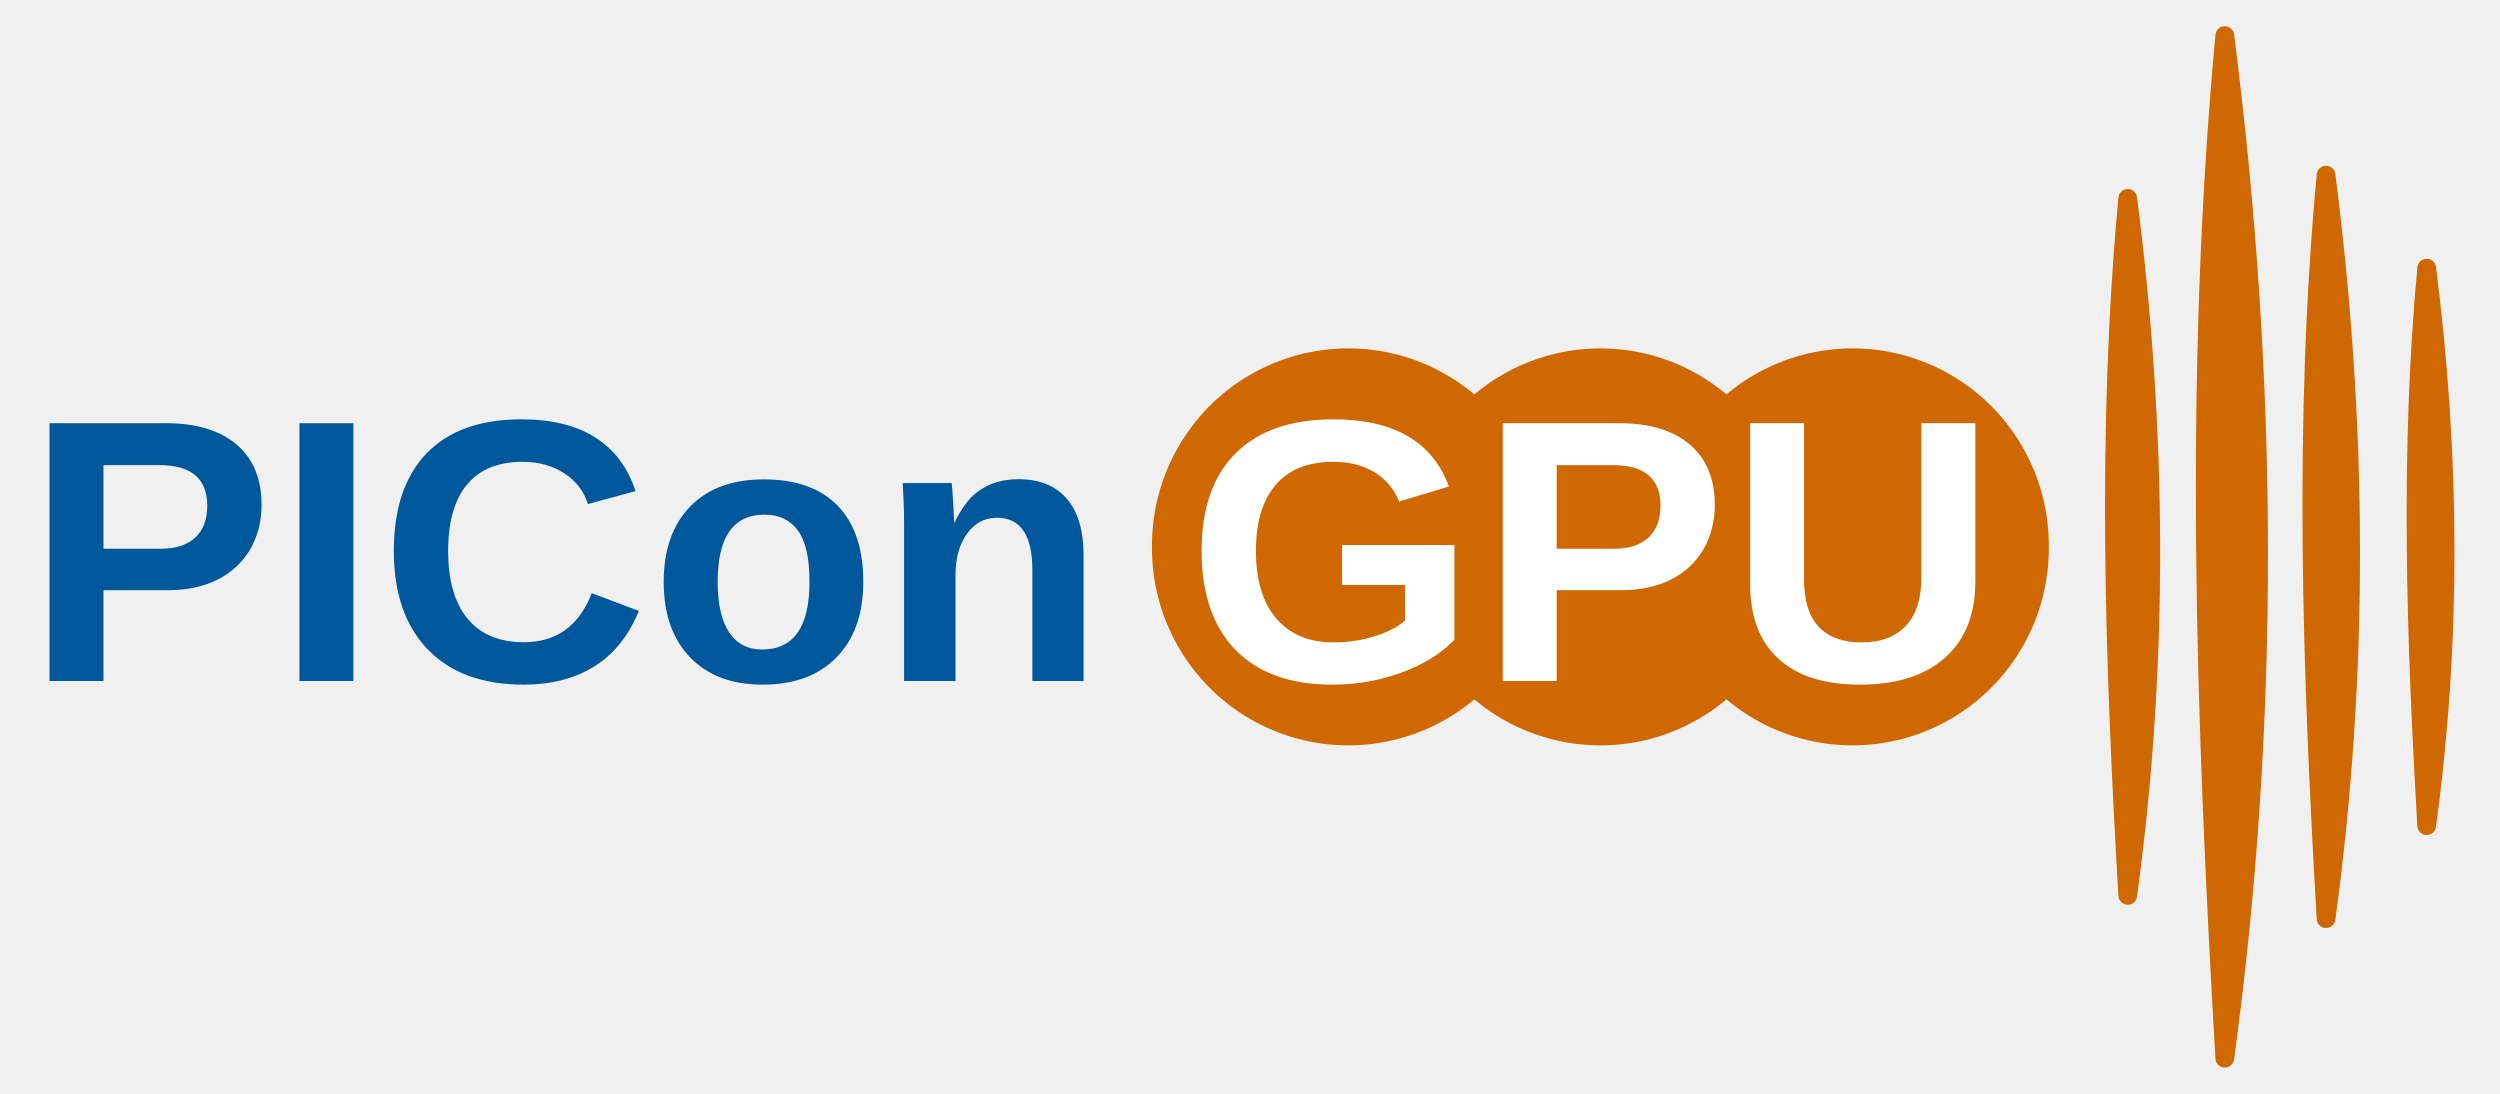
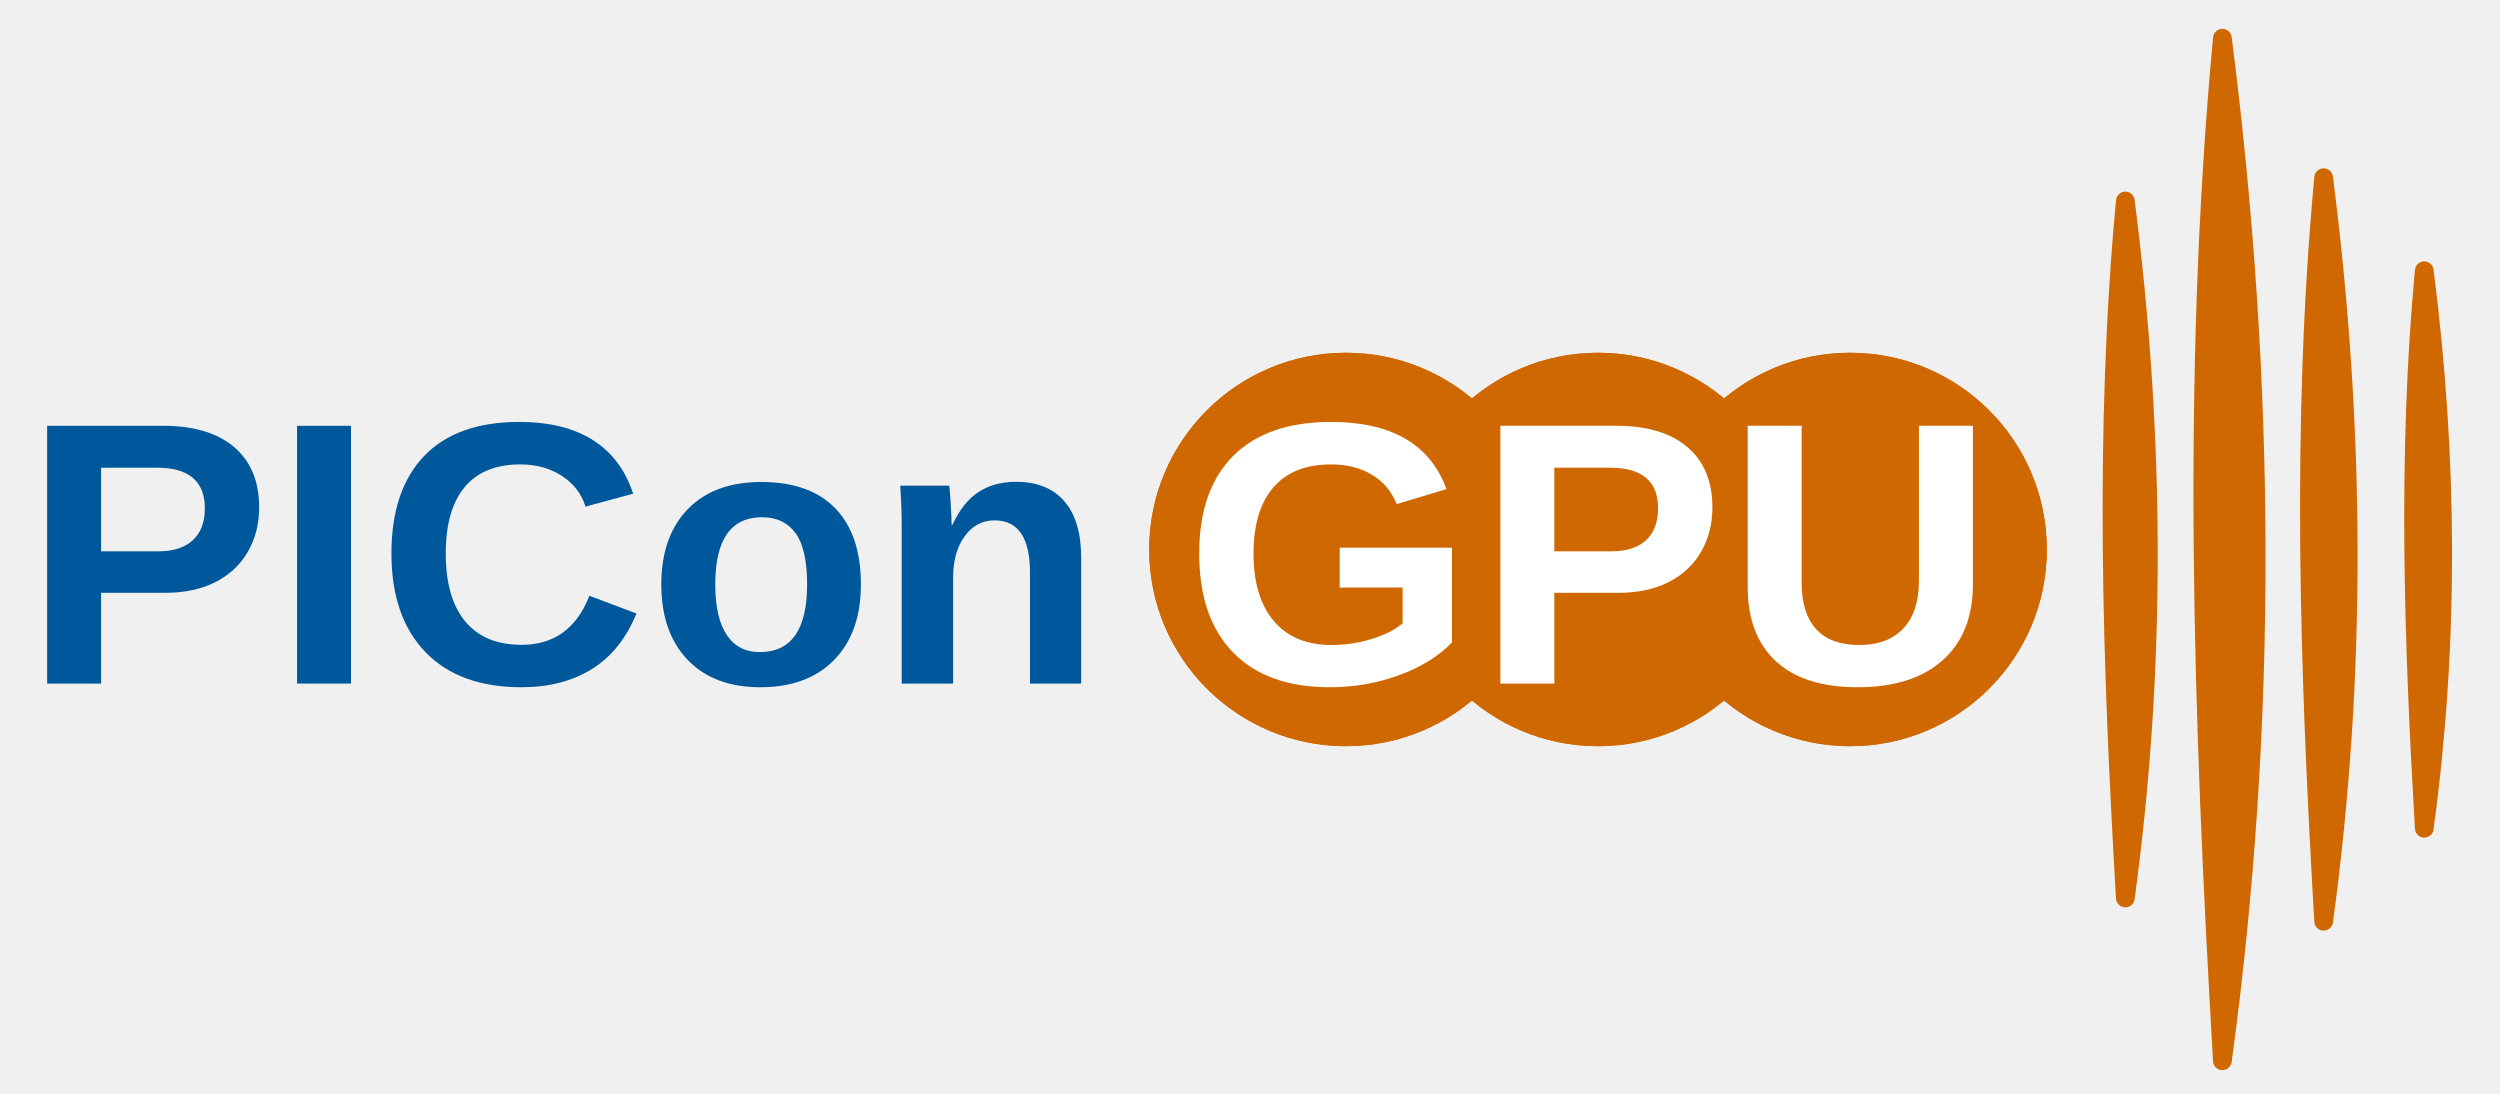
- <svg xmlns="http://www.w3.org/2000/svg" xmlns:xlink="http://www.w3.org/1999/xlink" width="640" height="280" id="svg2" version="1.1">
+ <svg xmlns="http://www.w3.org/2000/svg" xmlns:xlink="http://www.w3.org/1999/xlink" width="640" height="280" id="svg2" version="1.1" viewBox="0 0 640 280.003">
  <defs id="defs4">
    <linearGradient id="linearGradient4049">
      <stop style="stop-color:#000000;stop-opacity:1;" offset="0" id="stop4051" />
      <stop style="stop-color:#000000;stop-opacity:0;" offset="1" id="stop4053" />
    </linearGradient>
    <clipPath clipPathUnits="userSpaceOnUse" id="clipPath4307">
-       <path style="fill:none;stroke:#bf2121;stroke-width:1.899;stroke-linecap:round;stroke-linejoin:round;stroke-miterlimit:4;stroke-opacity:1;stroke-dasharray:none" d="m 243.956,511.611 c -122.773,-61.448 96.923,-148.135 96.923,-17.907 0,129.808 -222.596,47.674 -96.923,-17.907" id="path4309" />
+       <path style="fill:none;stroke:#bf2121;stroke-width:1.899;stroke-linecap:round;stroke-linejoin:round;stroke-miterlimit:4;stroke-dasharray:none;stroke-opacity:1" d="m 243.956,511.611 c -122.773,-61.448 96.923,-148.135 96.923,-17.907 0,129.808 -222.596,47.674 -96.923,-17.907" id="path4309" />
    </clipPath>
    <clipPath clipPathUnits="userSpaceOnUse" id="clipPath4362">
-       <path style="fill:none;stroke:#bf2121;stroke-width:4;stroke-linecap:round;stroke-linejoin:round;stroke-miterlimit:4;stroke-opacity:1;stroke-dasharray:none" d="m 243.565,541.709 c -199.507,-94.366 157.5,-227.493 157.5,-27.5 0,199.348 -361.718,73.214 -157.5,-27.5" id="path4364" />
+       <path style="fill:none;stroke:#bf2121;stroke-width:4;stroke-linecap:round;stroke-linejoin:round;stroke-miterlimit:4;stroke-dasharray:none;stroke-opacity:1" d="m 243.565,541.709 c -199.507,-94.366 157.5,-227.493 157.5,-27.5 0,199.348 -361.718,73.214 -157.5,-27.5" id="path4364" />
    </clipPath>
    <clipPath clipPathUnits="userSpaceOnUse" id="clipPath4362-2">
-       <path style="fill:none;stroke:#bf2121;stroke-width:4;stroke-linecap:round;stroke-linejoin:round;stroke-miterlimit:4;stroke-opacity:1;stroke-dasharray:none" d="m 243.565,541.709 c -199.507,-94.366 157.5,-227.493 157.5,-27.5 0,199.348 -361.718,73.214 -157.5,-27.5" id="path4364-7" />
+       <path style="fill:none;stroke:#bf2121;stroke-width:4;stroke-linecap:round;stroke-linejoin:round;stroke-miterlimit:4;stroke-dasharray:none;stroke-opacity:1" d="m 243.565,541.709 c -199.507,-94.366 157.5,-227.493 157.5,-27.5 0,199.348 -361.718,73.214 -157.5,-27.5" id="path4364-7" />
    </clipPath>
    <radialGradient xlink:href="#linearGradient4049" id="radialGradient4059" cx="241.109" cy="832.837" fx="241.109" fy="832.837" r="116.773" gradientTransform="matrix(2.245152,0,0,0.5318656,-286.8172,459.128)" gradientUnits="userSpaceOnUse" />
  </defs>
-   <g id="layer2" transform="translate(0,-720)" style="display:inline">
-     <g transform="matrix(2.398087,0,0,2.398087,-190.0957,-1147.039)" style="display:inline" id="g3973">
-       <path style="fill:#cf6800;fill-opacity:1;stroke:#cf6800;stroke-width:2;stroke-linecap:round;stroke-linejoin:round;stroke-miterlimit:4;stroke-opacity:1;stroke-dasharray:none" d="m 316.771,782.354 c 4.681,36.602 4.938,72.909 0,109.158 -2.101,-36.386 -3.395,-72.772 0,-109.158 z" id="path3805" />
-       <path style="fill:#cf6800;fill-opacity:1;stroke:#cf6800;stroke-width:2;stroke-linecap:round;stroke-linejoin:round;stroke-miterlimit:4;stroke-opacity:1;stroke-dasharray:none" d="m 327.581,797.248 c 3.404,26.613 3.591,53.013 0,79.369 -1.528,-26.456 -2.468,-52.913 0,-79.369 z" id="path3805-3" />
-       <path style="fill:#cf6800;fill-opacity:1;stroke:#cf6800;stroke-width:2;stroke-linecap:round;stroke-linejoin:round;stroke-miterlimit:4;stroke-opacity:1;stroke-dasharray:none" d="m 338.322,807.178 c 2.552,19.954 2.692,39.749 0,59.51 -1.145,-19.837 -1.851,-39.674 0,-59.51 z" id="path3805-3-5" />
-       <path style="fill:#cf6800;fill-opacity:1;stroke:#cf6800;stroke-width:2;stroke-linecap:round;stroke-linejoin:round;stroke-miterlimit:4;stroke-opacity:1;stroke-dasharray:none" d="m 306.41,799.731 c 3.191,24.948 3.366,49.697 0,74.405 -1.432,-24.802 -2.314,-49.603 0,-74.405 z" id="path3805-3-2" />
+   <g id="layer2" transform="translate(0,-786.6669)" style="display:inline">
+     <g transform="matrix(2.248207,0,0,2.248207,-190.71,-1079.705)" style="display:inline" id="g3973">
+       <path style="fill:#cf6800;fill-opacity:1;stroke:#cf6800;stroke-width:2.133;stroke-linecap:round;stroke-linejoin:round;stroke-miterlimit:4;stroke-dasharray:none;stroke-opacity:1" d="m 337.889,834.511 c 4.993,39.042 5.267,77.77 0,116.435 -2.241,-38.812 -3.621,-77.623 0,-116.435 z" id="path3805" />
+       <path style="fill:#cf6800;fill-opacity:1;stroke:#cf6800;stroke-width:2.133;stroke-linecap:round;stroke-linejoin:round;stroke-miterlimit:4;stroke-dasharray:none;stroke-opacity:1" d="m 349.42,850.398 c 3.63,28.387 3.83,56.547 0,84.661 -1.63,-28.22 -2.633,-56.44 0,-84.661 z" id="path3805-3" />
+       <path style="fill:#cf6800;fill-opacity:1;stroke:#cf6800;stroke-width:2.133;stroke-linecap:round;stroke-linejoin:round;stroke-miterlimit:4;stroke-dasharray:none;stroke-opacity:1" d="m 360.877,860.99 c 2.722,21.285 2.872,42.398 0,63.478 -1.222,-21.159 -1.974,-42.319 0,-63.478 z" id="path3805-3-5" />
+       <path style="fill:#cf6800;fill-opacity:1;stroke:#cf6800;stroke-width:2.133;stroke-linecap:round;stroke-linejoin:round;stroke-miterlimit:4;stroke-dasharray:none;stroke-opacity:1" d="m 326.837,853.046 c 3.403,26.612 3.59,53.01 0,79.365 -1.528,-26.455 -2.468,-52.91 0,-79.365 z" id="path3805-3-2" />
    </g>
  </g>
-   <g id="layer8" style="display:inline" transform="translate(0,-40)">
-     <g transform="matrix(2.398087,0,0,2.398087,-182.6644,-1828.408)" style="display:inline" id="g3979-7">
-       <path style="fill:#cf6800;fill-opacity:1;stroke:#cf6800;stroke-width:2;stroke-linecap:round;stroke-linejoin:round;stroke-miterlimit:4;stroke-opacity:1;stroke-dasharray:none" id="path3859-1" d="m 284.286,501.786 a 18.929,17.5 0 1 1 -37.857,0 18.929,17.5 0 1 1 37.857,0 z" transform="matrix(1.051652,0,0,1.137501,-5.1349,266.7226)" />
-       <path style="fill:#cf6800;fill-opacity:1;stroke:#cf6800;stroke-width:2;stroke-linecap:round;stroke-linejoin:round;stroke-miterlimit:4;stroke-opacity:1;stroke-dasharray:none;display:inline" id="path3859-1-8" d="m 284.286,501.786 a 18.929,17.5 0 1 1 -37.857,0 18.929,17.5 0 1 1 37.857,0 z" transform="matrix(1.051652,0,0,1.137501,-32.04688,266.7226)" />
-       <path style="fill:#cf6800;fill-opacity:1;stroke:#cf6800;stroke-width:2;stroke-linecap:round;stroke-linejoin:round;stroke-miterlimit:4;stroke-opacity:1;stroke-dasharray:none;display:inline" id="path3859-1-2" d="m 284.286,501.786 a 18.929,17.5 0 1 1 -37.857,0 18.929,17.5 0 1 1 37.857,0 z" transform="matrix(1.051652,0,0,1.137501,-58.9589,266.7226)" />
+   <g id="layer8" style="display:inline" transform="translate(0,-61.33353)">
+     <g transform="matrix(2.248207,0,0,2.248207,-183.2786,-1806.408)" style="display:inline" id="g3979-7">
+       <ellipse style="fill:#cf6800;fill-opacity:1;stroke:#cf6800;stroke-width:2.333;stroke-linecap:round;stroke-linejoin:round;stroke-miterlimit:4;stroke-dasharray:none;stroke-opacity:1" id="path3859-1" cx="292.19" cy="893.338" rx="21.233" ry="21.233" />
+       <ellipse style="display:inline;fill:#cf6800;fill-opacity:1;stroke:#cf6800;stroke-width:2.333;stroke-linecap:round;stroke-linejoin:round;stroke-miterlimit:4;stroke-dasharray:none;stroke-opacity:1" id="path3859-1-8" cx="263.484" cy="893.338" rx="21.233" ry="21.233" />
+       <ellipse style="display:inline;fill:#cf6800;fill-opacity:1;stroke:#cf6800;stroke-width:2.333;stroke-linecap:round;stroke-linejoin:round;stroke-miterlimit:4;stroke-dasharray:none;stroke-opacity:1" id="path3859-1-2" cx="234.778" cy="893.338" rx="21.233" ry="21.233" />
+     </g>
+     <g id="g3770" style="display:inline" transform="matrix(2.248207,0,0,2.248207,-183.2786,-1806.408)">
+       <ellipse ry="21.233" rx="21.233" cy="893.338" cx="292.19" id="ellipse3764" style="fill:#cf6800;fill-opacity:1;stroke:#cf6800;stroke-width:2.333;stroke-linecap:round;stroke-linejoin:round;stroke-miterlimit:4;stroke-dasharray:none;stroke-opacity:1" />
+       <ellipse ry="21.233" rx="21.233" cy="893.338" cx="263.484" id="ellipse3766" style="display:inline;fill:#cf6800;fill-opacity:1;stroke:#cf6800;stroke-width:2.333;stroke-linecap:round;stroke-linejoin:round;stroke-miterlimit:4;stroke-dasharray:none;stroke-opacity:1" />
+       <ellipse ry="21.233" rx="21.233" cy="893.338" cx="234.778" id="ellipse3768" style="display:inline;fill:#cf6800;fill-opacity:1;stroke:#cf6800;stroke-width:2.333;stroke-linecap:round;stroke-linejoin:round;stroke-miterlimit:4;stroke-dasharray:none;stroke-opacity:1" />
    </g>
  </g>
-   <g id="layer5" style="display:inline" transform="translate(0,-40)">
-     <text xml:space="preserve" style="font-size:95.923px;font-style:normal;font-weight:normal;line-height:125%;letter-spacing:0px;word-spacing:0px;fill:#000000;fill-opacity:1;stroke:none;font-family:Sans" x="6.254" y="214.332" id="text3915">
-       <tspan id="tspan3917" x="6.254" y="214.332" style="font-style:normal;font-variant:normal;font-weight:bold;font-stretch:normal;fill:#00589c;fill-opacity:1;font-family:Arial;-inkscape-font-specification:Arial Bold">PICon</tspan>
+   <g id="layer5" style="display:inline" transform="translate(0,-61.33353)">
+     <text xml:space="preserve" style="font-style:normal;font-weight:normal;font-size:12px;line-height:0%;font-family:sans-serif;letter-spacing:0px;word-spacing:0px;fill:#000000;fill-opacity:1;stroke:none;stroke-width:1" x="5.64" y="236.332" id="text3915">
+       <tspan id="tspan3917" x="5.64" y="236.332" style="font-style:normal;font-variant:normal;font-weight:bold;font-stretch:normal;font-size:95.923px;line-height:1.25;font-family:Arial;-inkscape-font-specification:'Arial Bold';fill:#00589c;fill-opacity:1;stroke-width:1">PICon</tspan>
    </text>
-     <text xml:space="preserve" style="font-size:95.923px;font-style:normal;font-weight:normal;line-height:125%;letter-spacing:0px;word-spacing:0px;fill:#ffffff;fill-opacity:1;stroke:none;display:inline;font-family:Sans" x="303.672" y="214.332" id="text3827">
-       <tspan id="tspan3829" x="303.672" y="214.332" style="font-style:normal;font-variant:normal;font-weight:bold;font-stretch:normal;fill:#ffffff;fill-opacity:1;font-family:Arial;-inkscape-font-specification:Arial Bold">GPU</tspan>
+   </g>
+   <g id="layer1" style="display:inline" transform="translate(0,-18.66687)">
+     <text xml:space="preserve" style="font-style:normal;font-weight:normal;font-size:12px;line-height:0%;font-family:sans-serif;letter-spacing:0px;word-spacing:0px;display:inline;fill:#ffffff;fill-opacity:1;stroke:none;stroke-width:1" x="303.058" y="193.665" id="text3827">
+       <tspan id="tspan3829" x="303.058" y="193.665" style="font-style:normal;font-variant:normal;font-weight:bold;font-stretch:normal;font-size:95.923px;line-height:1.25;font-family:Arial;-inkscape-font-specification:'Arial Bold';fill:#ffffff;fill-opacity:1;stroke-width:1">GPU</tspan>
+     </text>
+   </g>
+   <g id="layer3" style="display:none" transform="translate(0,-18.66687)">
+     <text id="text3747" y="193.665" x="308.683" style="font-style:normal;font-weight:normal;font-size:12px;line-height:0%;font-family:sans-serif;letter-spacing:0px;word-spacing:0px;display:inline;fill:#ffffff;fill-opacity:1;stroke:none;stroke-width:1" xml:space="preserve">
+       <tspan style="font-style:normal;font-variant:normal;font-weight:bold;font-stretch:normal;font-size:95.923px;line-height:1.25;font-family:Arial;-inkscape-font-specification:'Arial Bold';fill:#ffffff;fill-opacity:1;stroke-width:1" y="193.665" x="308.683" id="tspan3745">CPU</tspan>
+     </text>
+   </g>
+   <g id="layer7" style="display:none" transform="translate(0,-18.66687)">
+     <text id="text3784" y="193.665" x="310.558" style="font-style:normal;font-weight:normal;font-size:12px;line-height:0%;font-family:sans-serif;letter-spacing:0px;word-spacing:0px;display:inline;fill:#ffffff;fill-opacity:1;stroke:none;stroke-width:1" xml:space="preserve">
+       <tspan style="font-style:normal;font-variant:normal;font-weight:bold;font-stretch:normal;font-size:95.923px;line-height:1.25;font-family:Arial;-inkscape-font-specification:'Arial Bold';letter-spacing:-7.078px;fill:#ffffff;fill-opacity:1;stroke-width:1" y="193.665" x="310.558" id="tspan3782">ARM</tspan>
+     </text>
+   </g>
+   <g id="layer4" style="display:none" transform="translate(0,-18.66687)">
+     <text xml:space="preserve" style="font-style:normal;font-weight:normal;font-size:12px;line-height:0%;font-family:sans-serif;letter-spacing:0px;word-spacing:0px;display:inline;fill:#ffffff;fill-opacity:1;stroke:none;stroke-width:1" x="314.308" y="193.665" id="text3778">
+       <tspan id="tspan3776" x="314.308" y="193.665" style="font-style:normal;font-variant:normal;font-weight:bold;font-stretch:normal;font-size:95.923px;line-height:1.25;font-family:Arial;-inkscape-font-specification:'Arial Bold';fill:#ffffff;fill-opacity:1;stroke-width:1">PPC</tspan>
+     </text>
+   </g>
+   <g id="layer6" style="display:none" transform="translate(0,-18.66687)">
+     <text xml:space="preserve" style="font-style:normal;font-weight:normal;font-size:12px;line-height:0%;font-family:sans-serif;letter-spacing:6.272px;word-spacing:0px;display:inline;fill:#ffffff;fill-opacity:1;stroke:none;stroke-width:1" x="306.808" y="193.665" id="text3753">
+       <tspan id="tspan3751" x="306.808" y="193.665" style="font-style:normal;font-variant:normal;font-weight:bold;font-stretch:normal;font-size:95.923px;line-height:1.25;font-family:Arial;-inkscape-font-specification:'Arial Bold';letter-spacing:6.272px;fill:#ffffff;fill-opacity:1;stroke-width:1">PHI</tspan>
    </text>
  </g>
</svg>
